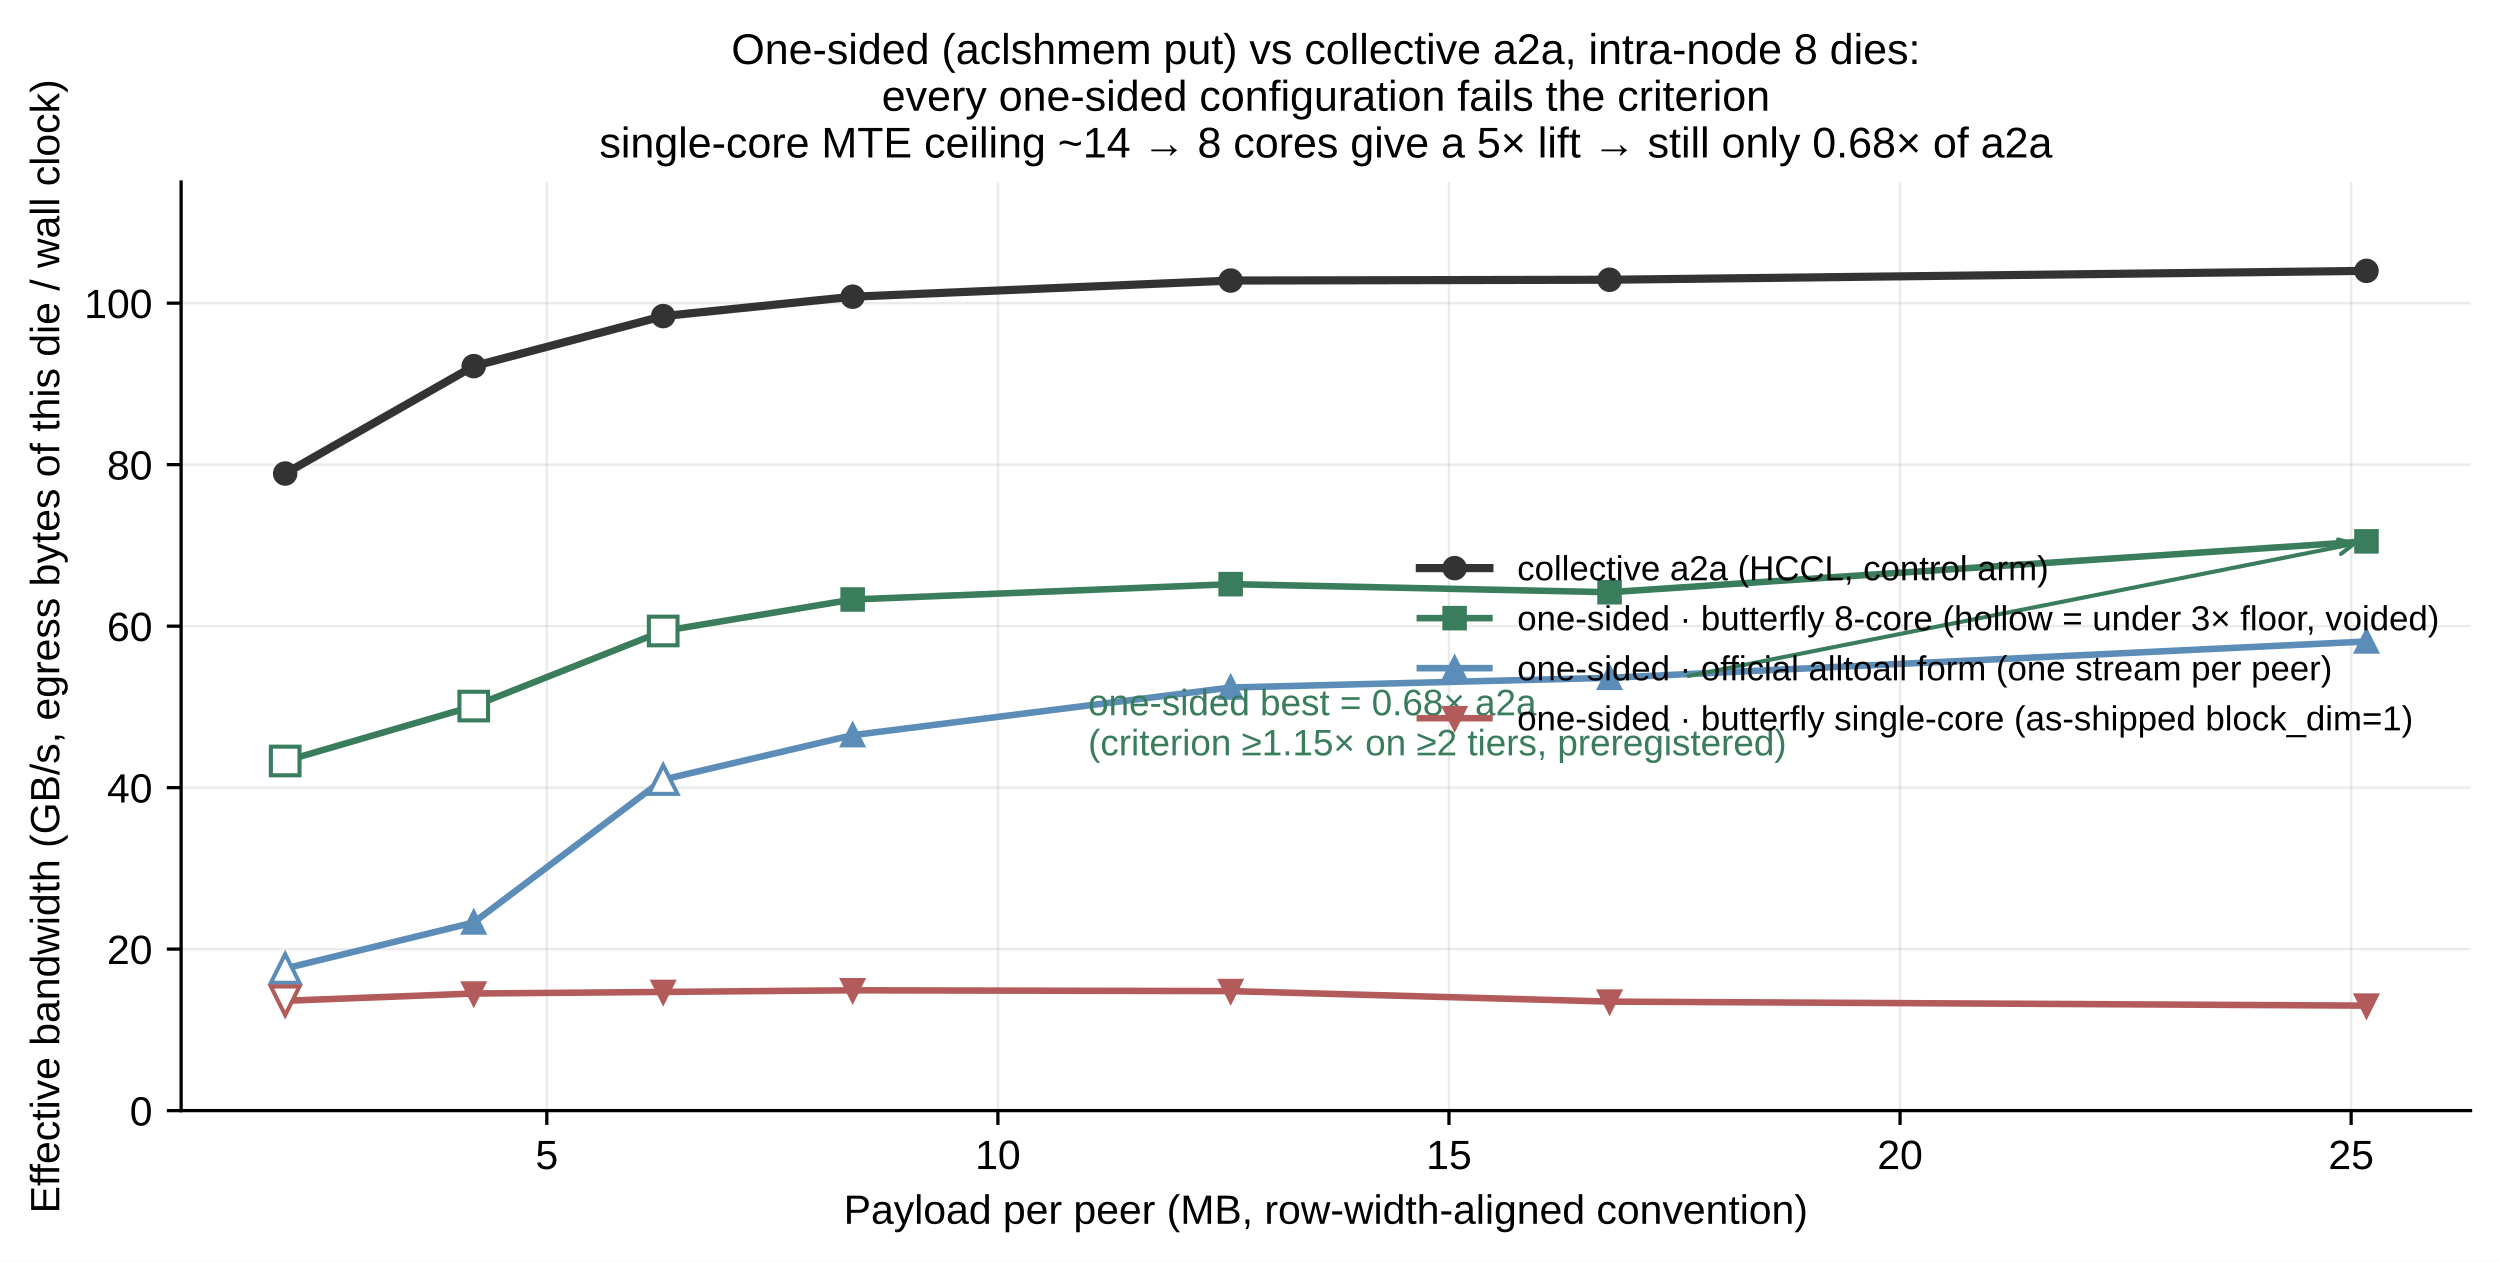
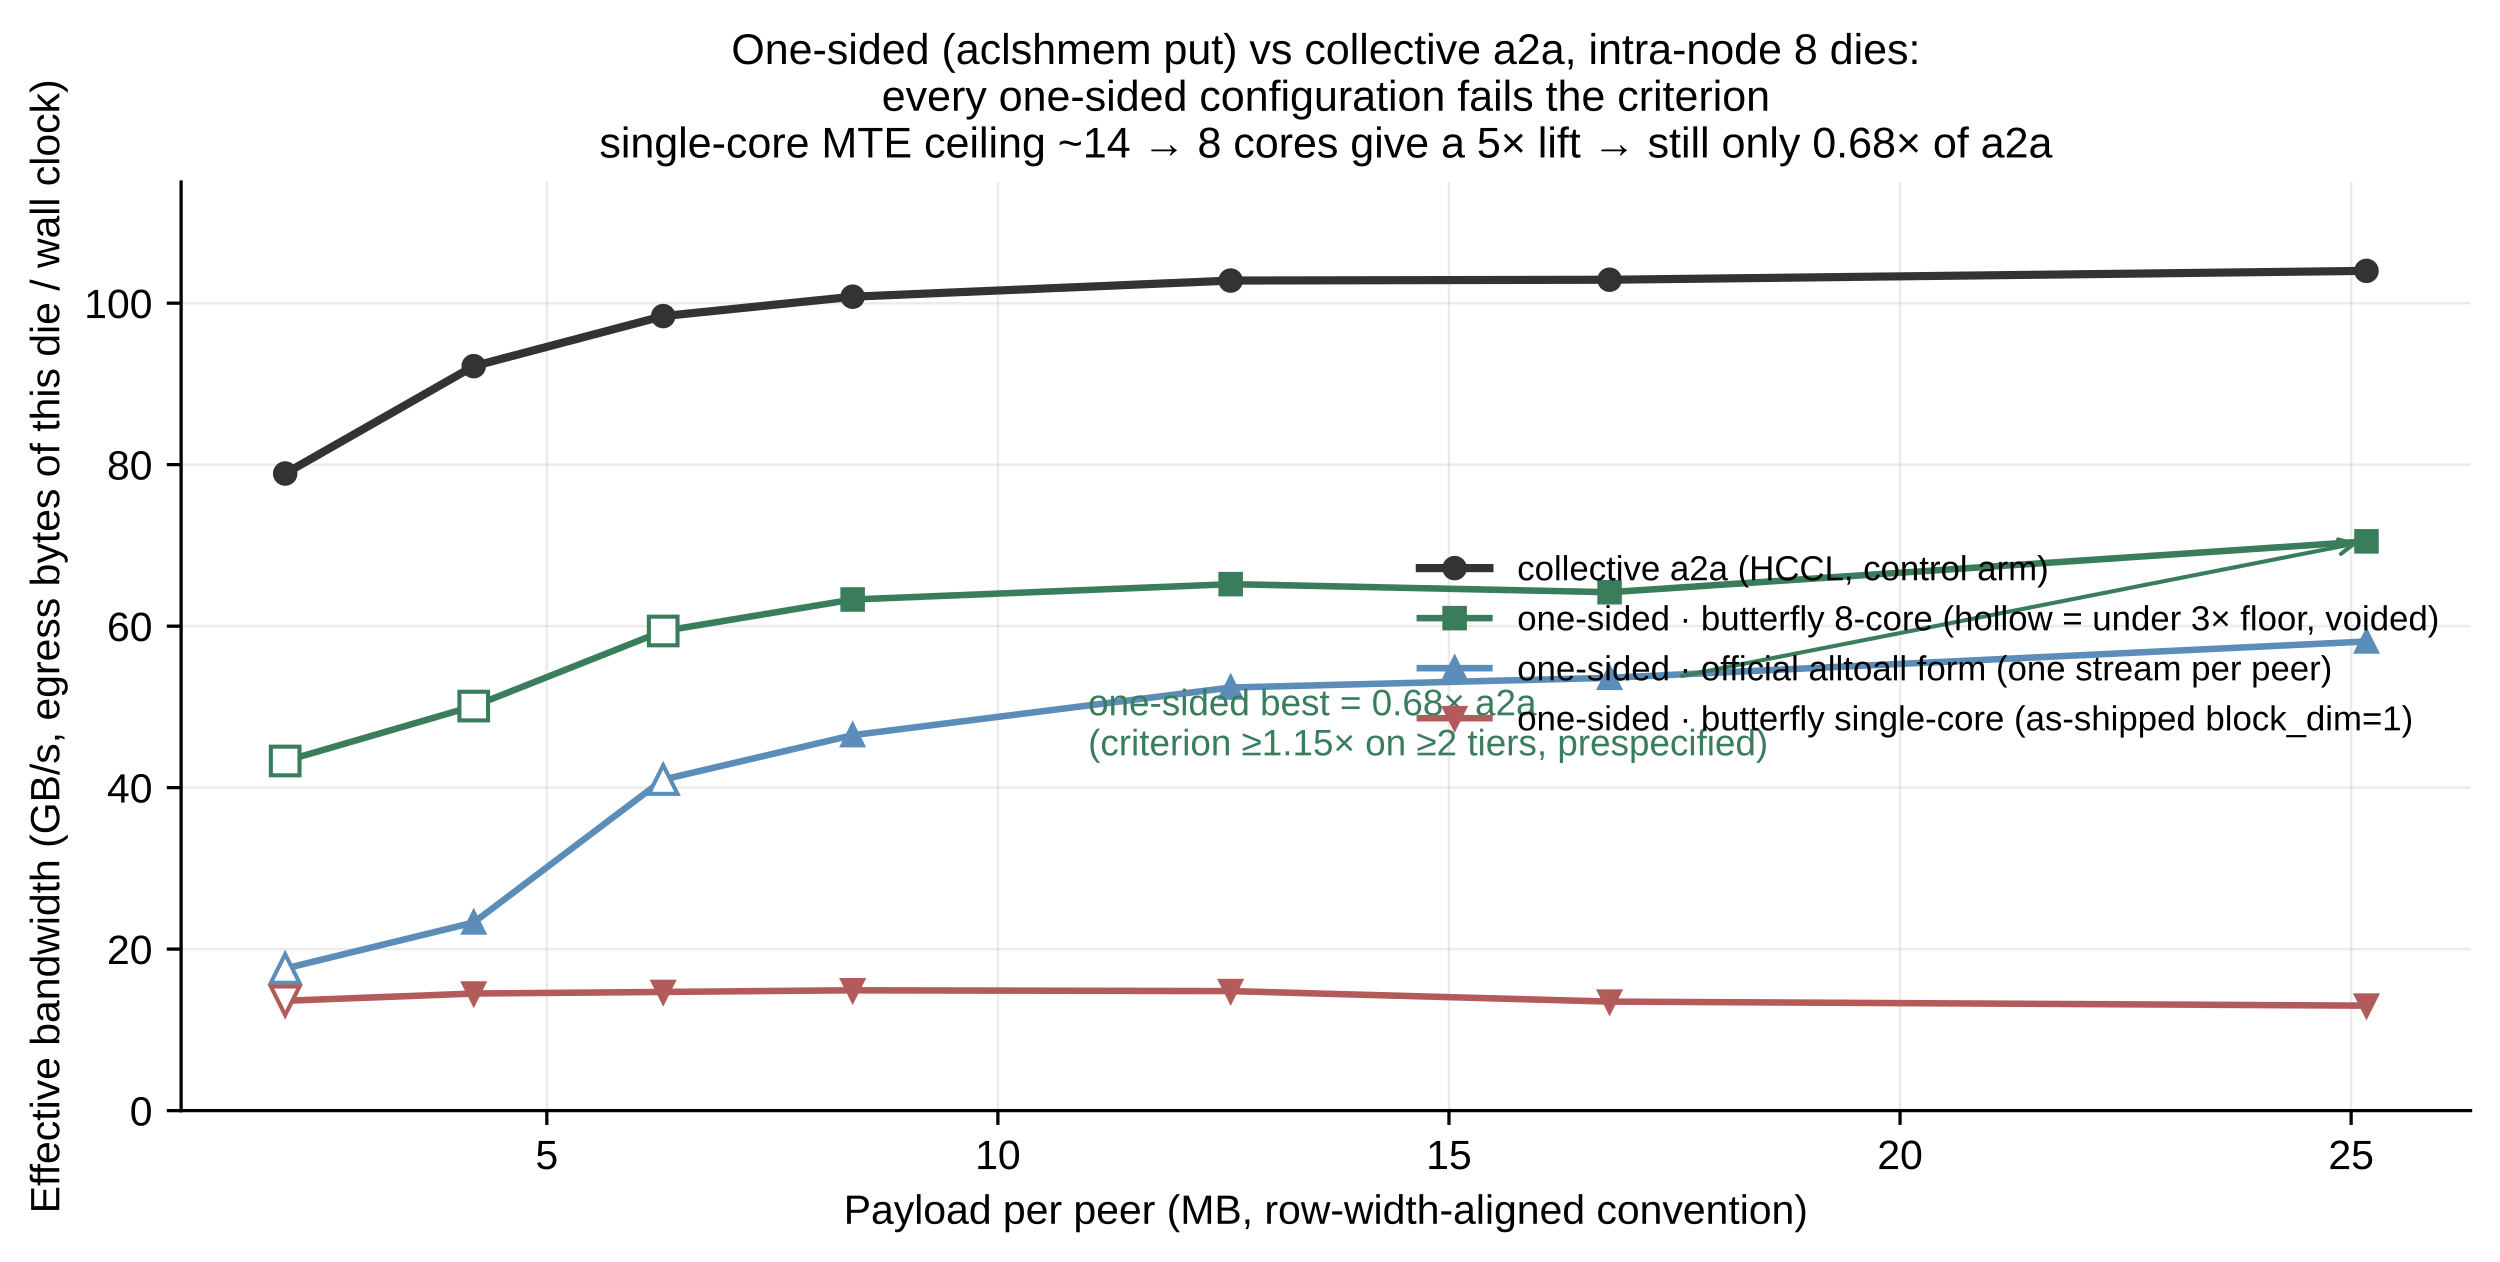
<svg xmlns="http://www.w3.org/2000/svg" xmlns:xlink="http://www.w3.org/1999/xlink" width="611.045pt" height="308.422pt" viewBox="0 0 611.045 308.422" version="1.1">
  <defs>
    <style type="text/css">*{stroke-linejoin: round; stroke-linecap: butt}</style>
  </defs>
  <g id="figure_1">
    <g id="patch_1">
      <path d="M 0 308.422  L 611.045 308.422  L 611.045 0  L 0 0  z " style="fill: #ffffff" />
    </g>
    <g id="axes_1">
      <g id="patch_2">
        <path d="M 44.268 271.452  L 603.845 271.452  L 603.845 44.494  L 44.268 44.494  z " style="fill: #ffffff" />
      </g>
      <g id="matplotlib.axis_1">
        <g id="xtick_1">
          <g id="line2d_1">
            <path d="M 133.65 271.452  L 133.65 44.494  " clip-path="url(#p58b31343ca)" style="fill: none; stroke: #b0b0b0; stroke-opacity: 0.25; stroke-width: 0.6; stroke-linecap: square" />
          </g>
          <g id="line2d_2">
            <defs>
              <path id="m270d592baf" d="M 0 0  L 0 3.5  " style="stroke: #000000; stroke-width: 0.8" />
            </defs>
            <g>
              <use xlink:href="#m270d592baf" x="133.65" y="271.452" style="stroke: #000000; stroke-width: 0.8" />
            </g>
          </g>
          <g id="text_1">
            <text style="font-size: 10px; font-family: 'Helvetica Neue', 'Arial', 'Liberation Sans', 'DejaVu Sans', sans-serif; text-anchor: middle" x="133.65" y="285.732" transform="rotate(-0 133.6498 285.7322)">5</text>
          </g>
        </g>
        <g id="xtick_2">
          <g id="line2d_3">
            <path d="M 243.903 271.452  L 243.903 44.494  " clip-path="url(#p58b31343ca)" style="fill: none; stroke: #b0b0b0; stroke-opacity: 0.25; stroke-width: 0.6; stroke-linecap: square" />
          </g>
          <g id="line2d_4">
            <g>
              <use xlink:href="#m270d592baf" x="243.903" y="271.452" style="stroke: #000000; stroke-width: 0.8" />
            </g>
          </g>
          <g id="text_2">
            <text style="font-size: 10px; font-family: 'Helvetica Neue', 'Arial', 'Liberation Sans', 'DejaVu Sans', sans-serif; text-anchor: middle" x="243.903" y="285.732" transform="rotate(-0 243.9027 285.7322)">10</text>
          </g>
        </g>
        <g id="xtick_3">
          <g id="line2d_5">
            <path d="M 354.156 271.452  L 354.156 44.494  " clip-path="url(#p58b31343ca)" style="fill: none; stroke: #b0b0b0; stroke-opacity: 0.25; stroke-width: 0.6; stroke-linecap: square" />
          </g>
          <g id="line2d_6">
            <g>
              <use xlink:href="#m270d592baf" x="354.156" y="271.452" style="stroke: #000000; stroke-width: 0.8" />
            </g>
          </g>
          <g id="text_3">
            <text style="font-size: 10px; font-family: 'Helvetica Neue', 'Arial', 'Liberation Sans', 'DejaVu Sans', sans-serif; text-anchor: middle" x="354.156" y="285.732" transform="rotate(-0 354.1556 285.7322)">15</text>
          </g>
        </g>
        <g id="xtick_4">
          <g id="line2d_7">
            <path d="M 464.408 271.452  L 464.408 44.494  " clip-path="url(#p58b31343ca)" style="fill: none; stroke: #b0b0b0; stroke-opacity: 0.25; stroke-width: 0.6; stroke-linecap: square" />
          </g>
          <g id="line2d_8">
            <g>
              <use xlink:href="#m270d592baf" x="464.408" y="271.452" style="stroke: #000000; stroke-width: 0.8" />
            </g>
          </g>
          <g id="text_4">
            <text style="font-size: 10px; font-family: 'Helvetica Neue', 'Arial', 'Liberation Sans', 'DejaVu Sans', sans-serif; text-anchor: middle" x="464.408" y="285.732" transform="rotate(-0 464.4084 285.7322)">20</text>
          </g>
        </g>
        <g id="xtick_5">
          <g id="line2d_9">
            <path d="M 574.661 271.452  L 574.661 44.494  " clip-path="url(#p58b31343ca)" style="fill: none; stroke: #b0b0b0; stroke-opacity: 0.25; stroke-width: 0.6; stroke-linecap: square" />
          </g>
          <g id="line2d_10">
            <g>
              <use xlink:href="#m270d592baf" x="574.661" y="271.452" style="stroke: #000000; stroke-width: 0.8" />
            </g>
          </g>
          <g id="text_5">
            <text style="font-size: 10px; font-family: 'Helvetica Neue', 'Arial', 'Liberation Sans', 'DejaVu Sans', sans-serif; text-anchor: middle" x="574.661" y="285.732" transform="rotate(-0 574.6613 285.7322)">25</text>
          </g>
        </g>
        <g id="text_6">
          <text style="font-size: 10px; font-family: 'Helvetica Neue', 'Arial', 'Liberation Sans', 'DejaVu Sans', sans-serif; text-anchor: middle" x="324.057" y="299.117" transform="rotate(-0 324.0565 299.117)">Payload per peer (MB, row-width-aligned convention)</text>
        </g>
      </g>
      <g id="matplotlib.axis_2">
        <g id="ytick_1">
          <g id="line2d_11">
            <path d="M 44.268 271.452  L 603.845 271.452  " clip-path="url(#p58b31343ca)" style="fill: none; stroke: #b0b0b0; stroke-opacity: 0.25; stroke-width: 0.6; stroke-linecap: square" />
          </g>
          <g id="line2d_12">
            <defs>
              <path id="ma055635f5c" d="M 0 0  L -3.5 0  " style="stroke: #000000; stroke-width: 0.8" />
            </defs>
            <g>
              <use xlink:href="#ma055635f5c" x="44.268" y="271.452" style="stroke: #000000; stroke-width: 0.8" />
            </g>
          </g>
          <g id="text_7">
            <text style="font-size: 10px; font-family: 'Helvetica Neue', 'Arial', 'Liberation Sans', 'DejaVu Sans', sans-serif; text-anchor: end" x="37.268" y="275.092" transform="rotate(-0 37.26777 275.0921)">0</text>
          </g>
        </g>
        <g id="ytick_2">
          <g id="line2d_13">
            <path d="M 44.268 231.981  L 603.845 231.981  " clip-path="url(#p58b31343ca)" style="fill: none; stroke: #b0b0b0; stroke-opacity: 0.25; stroke-width: 0.6; stroke-linecap: square" />
          </g>
          <g id="line2d_14">
            <g>
              <use xlink:href="#ma055635f5c" x="44.268" y="231.981" style="stroke: #000000; stroke-width: 0.8" />
            </g>
          </g>
          <g id="text_8">
            <text style="font-size: 10px; font-family: 'Helvetica Neue', 'Arial', 'Liberation Sans', 'DejaVu Sans', sans-serif; text-anchor: end" x="37.268" y="235.621" transform="rotate(-0 37.26777 235.6211)">20</text>
          </g>
        </g>
        <g id="ytick_3">
          <g id="line2d_15">
            <path d="M 44.268 192.51  L 603.845 192.51  " clip-path="url(#p58b31343ca)" style="fill: none; stroke: #b0b0b0; stroke-opacity: 0.25; stroke-width: 0.6; stroke-linecap: square" />
          </g>
          <g id="line2d_16">
            <g>
              <use xlink:href="#ma055635f5c" x="44.268" y="192.51" style="stroke: #000000; stroke-width: 0.8" />
            </g>
          </g>
          <g id="text_9">
            <text style="font-size: 10px; font-family: 'Helvetica Neue', 'Arial', 'Liberation Sans', 'DejaVu Sans', sans-serif; text-anchor: end" x="37.268" y="196.15" transform="rotate(-0 37.26777 196.15)">40</text>
          </g>
        </g>
        <g id="ytick_4">
          <g id="line2d_17">
            <path d="M 44.268 153.039  L 603.845 153.039  " clip-path="url(#p58b31343ca)" style="fill: none; stroke: #b0b0b0; stroke-opacity: 0.25; stroke-width: 0.6; stroke-linecap: square" />
          </g>
          <g id="line2d_18">
            <g>
              <use xlink:href="#ma055635f5c" x="44.268" y="153.039" style="stroke: #000000; stroke-width: 0.8" />
            </g>
          </g>
          <g id="text_10">
            <text style="font-size: 10px; font-family: 'Helvetica Neue', 'Arial', 'Liberation Sans', 'DejaVu Sans', sans-serif; text-anchor: end" x="37.268" y="156.679" transform="rotate(-0 37.26777 156.679)">60</text>
          </g>
        </g>
        <g id="ytick_5">
          <g id="line2d_19">
            <path d="M 44.268 113.568  L 603.845 113.568  " clip-path="url(#p58b31343ca)" style="fill: none; stroke: #b0b0b0; stroke-opacity: 0.25; stroke-width: 0.6; stroke-linecap: square" />
          </g>
          <g id="line2d_20">
            <g>
              <use xlink:href="#ma055635f5c" x="44.268" y="113.568" style="stroke: #000000; stroke-width: 0.8" />
            </g>
          </g>
          <g id="text_11">
            <text style="font-size: 10px; font-family: 'Helvetica Neue', 'Arial', 'Liberation Sans', 'DejaVu Sans', sans-serif; text-anchor: end" x="37.268" y="117.208" transform="rotate(-0 37.26777 117.208)">80</text>
          </g>
        </g>
        <g id="ytick_6">
          <g id="line2d_21">
            <path d="M 44.268 74.097  L 603.845 74.097  " clip-path="url(#p58b31343ca)" style="fill: none; stroke: #b0b0b0; stroke-opacity: 0.25; stroke-width: 0.6; stroke-linecap: square" />
          </g>
          <g id="line2d_22">
            <g>
              <use xlink:href="#ma055635f5c" x="44.268" y="74.097" style="stroke: #000000; stroke-width: 0.8" />
            </g>
          </g>
          <g id="text_12">
            <text style="font-size: 10px; font-family: 'Helvetica Neue', 'Arial', 'Liberation Sans', 'DejaVu Sans', sans-serif; text-anchor: end" x="37.268" y="77.737" transform="rotate(-0 37.26777 77.73699)">100</text>
          </g>
        </g>
        <g id="text_13">
          <text style="font-size: 10px; font-family: 'Helvetica Neue', 'Arial', 'Liberation Sans', 'DejaVu Sans', sans-serif; text-anchor: middle" x="14.48" y="157.973" transform="rotate(-90 14.48027 157.9728)">Effective bandwidth (GB/s, egress bytes of this die / wall clock)</text>
        </g>
      </g>
      <g id="line2d_23">
        <path d="M 69.703 115.739  L 115.789 89.491  L 162.095 77.255  L 208.401 72.518  L 300.793 68.571  L 393.406 68.374  L 578.41 66.203  " clip-path="url(#p58b31343ca)" style="fill: none; stroke: #333333; stroke-width: 2; stroke-linecap: square" />
        <defs>
          <path id="m3f298ff2e8" d="M 0 2.5  C 0.663 2.5 1.299 2.237 1.768 1.768  C 2.237 1.299 2.5 0.663 2.5 0  C 2.5 -0.663 2.237 -1.299 1.768 -1.768  C 1.299 -2.237 0.663 -2.5 0 -2.5  C -0.663 -2.5 -1.299 -2.237 -1.768 -1.768  C -2.237 -1.299 -2.5 -0.663 -2.5 0  C -2.5 0.663 -2.237 1.299 -1.768 1.768  C -1.299 2.237 -0.663 2.5 0 2.5  z " style="stroke: #333333" />
        </defs>
        <g clip-path="url(#p58b31343ca)">
          <use xlink:href="#m3f298ff2e8" x="69.703" y="115.739" style="fill: #333333; stroke: #333333" />
          <use xlink:href="#m3f298ff2e8" x="115.789" y="89.491" style="fill: #333333; stroke: #333333" />
          <use xlink:href="#m3f298ff2e8" x="162.095" y="77.255" style="fill: #333333; stroke: #333333" />
          <use xlink:href="#m3f298ff2e8" x="208.401" y="72.518" style="fill: #333333; stroke: #333333" />
          <use xlink:href="#m3f298ff2e8" x="300.793" y="68.571" style="fill: #333333; stroke: #333333" />
          <use xlink:href="#m3f298ff2e8" x="393.406" y="68.374" style="fill: #333333; stroke: #333333" />
          <use xlink:href="#m3f298ff2e8" x="578.41" y="66.203" style="fill: #333333; stroke: #333333" />
        </g>
      </g>
      <g id="line2d_24">
        <path d="M 69.703 185.997  L 115.789 172.577  L 162.095 154.223  L 208.401 146.526  L 300.793 142.776  L 393.406 144.75  L 578.41 132.317  " clip-path="url(#p58b31343ca)" style="fill: none; stroke: #3a7d5c; stroke-width: 1.6; stroke-linecap: square" />
        <defs>
          <path id="md719a892d6" d="M -2.5 2.5  L 2.5 2.5  L 2.5 -2.5  L -2.5 -2.5  z " style="stroke: #3a7d5c; stroke-linejoin: miter" />
        </defs>
        <g clip-path="url(#p58b31343ca)">
          <use xlink:href="#md719a892d6" x="69.703" y="185.997" style="fill: #3a7d5c; stroke: #3a7d5c; stroke-linejoin: miter" />
          <use xlink:href="#md719a892d6" x="115.789" y="172.577" style="fill: #3a7d5c; stroke: #3a7d5c; stroke-linejoin: miter" />
          <use xlink:href="#md719a892d6" x="162.095" y="154.223" style="fill: #3a7d5c; stroke: #3a7d5c; stroke-linejoin: miter" />
          <use xlink:href="#md719a892d6" x="208.401" y="146.526" style="fill: #3a7d5c; stroke: #3a7d5c; stroke-linejoin: miter" />
          <use xlink:href="#md719a892d6" x="300.793" y="142.776" style="fill: #3a7d5c; stroke: #3a7d5c; stroke-linejoin: miter" />
          <use xlink:href="#md719a892d6" x="393.406" y="144.75" style="fill: #3a7d5c; stroke: #3a7d5c; stroke-linejoin: miter" />
          <use xlink:href="#md719a892d6" x="578.41" y="132.317" style="fill: #3a7d5c; stroke: #3a7d5c; stroke-linejoin: miter" />
        </g>
      </g>
      <g id="line2d_25">
        <path d="M 69.703 236.717  L 115.789 225.468  L 162.095 190.536  L 208.401 179.682  L 300.793 168.038  L 393.406 165.67  L 578.41 156.789  " clip-path="url(#p58b31343ca)" style="fill: none; stroke: #5b8db8; stroke-width: 1.6; stroke-linecap: square" />
        <defs>
          <path id="m6804a62338" d="M 0 -2.5  L -2.5 2.5  L 2.5 2.5  z " style="stroke: #5b8db8; stroke-linejoin: miter" />
        </defs>
        <g clip-path="url(#p58b31343ca)">
          <use xlink:href="#m6804a62338" x="69.703" y="236.717" style="fill: #5b8db8; stroke: #5b8db8; stroke-linejoin: miter" />
          <use xlink:href="#m6804a62338" x="115.789" y="225.468" style="fill: #5b8db8; stroke: #5b8db8; stroke-linejoin: miter" />
          <use xlink:href="#m6804a62338" x="162.095" y="190.536" style="fill: #5b8db8; stroke: #5b8db8; stroke-linejoin: miter" />
          <use xlink:href="#m6804a62338" x="208.401" y="179.682" style="fill: #5b8db8; stroke: #5b8db8; stroke-linejoin: miter" />
          <use xlink:href="#m6804a62338" x="300.793" y="168.038" style="fill: #5b8db8; stroke: #5b8db8; stroke-linejoin: miter" />
          <use xlink:href="#m6804a62338" x="393.406" y="165.67" style="fill: #5b8db8; stroke: #5b8db8; stroke-linejoin: miter" />
          <use xlink:href="#m6804a62338" x="578.41" y="156.789" style="fill: #5b8db8; stroke: #5b8db8; stroke-linejoin: miter" />
        </g>
      </g>
      <g id="line2d_26">
        <path d="M 69.703 244.612  L 115.789 242.835  L 162.095 242.441  L 208.401 242.046  L 300.793 242.243  L 393.406 244.809  L 578.41 245.796  " clip-path="url(#p58b31343ca)" style="fill: none; stroke: #b35a5a; stroke-width: 1.6; stroke-linecap: square" />
        <defs>
          <path id="m23640c35e2" d="M -0 2.5  L 2.5 -2.5  L -2.5 -2.5  z " style="stroke: #b35a5a; stroke-linejoin: miter" />
        </defs>
        <g clip-path="url(#p58b31343ca)">
          <use xlink:href="#m23640c35e2" x="69.703" y="244.612" style="fill: #b35a5a; stroke: #b35a5a; stroke-linejoin: miter" />
          <use xlink:href="#m23640c35e2" x="115.789" y="242.835" style="fill: #b35a5a; stroke: #b35a5a; stroke-linejoin: miter" />
          <use xlink:href="#m23640c35e2" x="162.095" y="242.441" style="fill: #b35a5a; stroke: #b35a5a; stroke-linejoin: miter" />
          <use xlink:href="#m23640c35e2" x="208.401" y="242.046" style="fill: #b35a5a; stroke: #b35a5a; stroke-linejoin: miter" />
          <use xlink:href="#m23640c35e2" x="300.793" y="242.243" style="fill: #b35a5a; stroke: #b35a5a; stroke-linejoin: miter" />
          <use xlink:href="#m23640c35e2" x="393.406" y="244.809" style="fill: #b35a5a; stroke: #b35a5a; stroke-linejoin: miter" />
          <use xlink:href="#m23640c35e2" x="578.41" y="245.796" style="fill: #b35a5a; stroke: #b35a5a; stroke-linejoin: miter" />
        </g>
      </g>
      <g id="patch_3">
        <path d="M 44.268 271.452  L 44.268 44.494  " style="fill: none; stroke: #000000; stroke-width: 0.8; stroke-linejoin: miter; stroke-linecap: square" />
      </g>
      <g id="patch_4">
        <path d="M 44.268 271.452  L 603.845 271.452  " style="fill: none; stroke: #000000; stroke-width: 0.8; stroke-linejoin: miter; stroke-linecap: square" />
      </g>
      <g id="line2d_27">
        <defs>
          <path id="mcc55ac3d6e" d="M -3.5 3.5  L 3.5 3.5  L 3.5 -3.5  L -3.5 -3.5  z " style="stroke: #3a7d5c; stroke-linejoin: miter" />
        </defs>
        <g clip-path="url(#p58b31343ca)">
          <use xlink:href="#mcc55ac3d6e" x="69.703" y="185.997" style="fill: #ffffff; stroke: #3a7d5c; stroke-linejoin: miter" />
          <use xlink:href="#mcc55ac3d6e" x="115.789" y="172.577" style="fill: #ffffff; stroke: #3a7d5c; stroke-linejoin: miter" />
          <use xlink:href="#mcc55ac3d6e" x="162.095" y="154.223" style="fill: #ffffff; stroke: #3a7d5c; stroke-linejoin: miter" />
        </g>
      </g>
      <g id="line2d_28">
        <defs>
          <path id="mb26cc10e95" d="M 0 -3.5  L -3.5 3.5  L 3.5 3.5  z " style="stroke: #5b8db8; stroke-linejoin: miter" />
        </defs>
        <g clip-path="url(#p58b31343ca)">
          <use xlink:href="#mb26cc10e95" x="69.703" y="236.717" style="fill: #ffffff; stroke: #5b8db8; stroke-linejoin: miter" />
          <use xlink:href="#mb26cc10e95" x="162.095" y="190.536" style="fill: #ffffff; stroke: #5b8db8; stroke-linejoin: miter" />
        </g>
      </g>
      <g id="line2d_29">
        <defs>
          <path id="m70b667f681" d="M -0 3.5  L 3.5 -3.5  L -3.5 -3.5  z " style="stroke: #b35a5a; stroke-linejoin: miter" />
        </defs>
        <g clip-path="url(#p58b31343ca)">
          <use xlink:href="#m70b667f681" x="69.703" y="244.612" style="fill: #ffffff; stroke: #b35a5a; stroke-linejoin: miter" />
        </g>
      </g>
      <g id="patch_5">
-         <path d="M 412.698 165.204  Q 494.574 148.955 575.354 132.923  " style="fill: none; stroke: #3a7d5c; stroke-linecap: round" />
-         <path d="M 571.472 131.858  L 575.354 132.923  L 572.173 135.39  " style="fill: none; stroke: #3a7d5c; stroke-linecap: round" />
+         <path d="M 411.036 165.208  Q 493.741 148.955 575.349 132.918  " style="fill: none; stroke: #3a7d5c; stroke-linecap: round" />
+         <path d="M 571.469 131.846  L 575.349 132.918  L 572.164 135.379  " style="fill: none; stroke: #3a7d5c; stroke-linecap: round" />
      </g>
      <g id="text_14">
        <text style="font-size: 9px; font-family: 'Helvetica Neue', 'Arial', 'Liberation Sans', 'DejaVu Sans', sans-serif; fill: #3a7d5c" transform="translate(265.9533 174.8203)">one-sided best = 0.68× a2a</text>
-         <text style="font-size: 9px; font-family: 'Helvetica Neue', 'Arial', 'Liberation Sans', 'DejaVu Sans', sans-serif; fill: #3a7d5c" transform="translate(265.9533 184.6157)">(criterion ≥1.15× on ≥2 tiers, preregistered)</text>
+         <text style="font-size: 9px; font-family: 'Helvetica Neue', 'Arial', 'Liberation Sans', 'DejaVu Sans', sans-serif; fill: #3a7d5c" transform="translate(265.9533 184.6157)">(criterion ≥1.15× on ≥2 tiers, prespecified)</text>
      </g>
      <g id="text_15">
        <text style="font-size: 10.5px; font-family: 'Helvetica Neue', 'Arial', 'Liberation Sans', 'DejaVu Sans', sans-serif" transform="translate(178.748 15.63722)">One-sided (aclshmem put) vs collective a2a, intra-node 8 dies:</text>
        <text style="font-size: 10.5px; font-family: 'Helvetica Neue', 'Arial', 'Liberation Sans', 'DejaVu Sans', sans-serif" transform="translate(215.5062 27.0654)">every one-sided configuration fails the criterion</text>
        <text style="font-size: 10.5px; font-family: 'Helvetica Neue', 'Arial', 'Liberation Sans', 'DejaVu Sans', sans-serif" transform="translate(146.4982 38.49359)">single-core MTE ceiling ~14 → 8 cores give a 5× lift → still only 0.68× of a2a</text>
      </g>
      <g id="legend_1">
        <g id="line2d_30">
          <path d="M 347.036 138.857  L 355.536 138.857  L 364.036 138.857  " style="fill: none; stroke: #333333; stroke-width: 2; stroke-linecap: square" />
          <g>
            <use xlink:href="#m3f298ff2e8" x="355.536" y="138.857" style="fill: #333333; stroke: #333333" />
          </g>
        </g>
        <g id="text_16">
          <text style="font-size: 8.5px; font-family: 'Helvetica Neue', 'Arial', 'Liberation Sans', 'DejaVu Sans', sans-serif; text-anchor: start" x="370.836" y="141.832" transform="rotate(-0 370.8364 141.8316)">collective a2a (HCCL, control arm)</text>
        </g>
        <g id="line2d_31">
          <path d="M 347.036 151.084  L 355.536 151.084  L 364.036 151.084  " style="fill: none; stroke: #3a7d5c; stroke-width: 1.6; stroke-linecap: square" />
          <g>
            <use xlink:href="#md719a892d6" x="355.536" y="151.084" style="fill: #3a7d5c; stroke: #3a7d5c; stroke-linejoin: miter" />
          </g>
        </g>
        <g id="text_17">
          <text style="font-size: 8.5px; font-family: 'Helvetica Neue', 'Arial', 'Liberation Sans', 'DejaVu Sans', sans-serif; text-anchor: start" x="370.836" y="154.059" transform="rotate(-0 370.8364 154.0588)">one-sided · butterfly 8-core (hollow = under 3× floor, voided)</text>
        </g>
        <g id="line2d_32">
          <path d="M 347.036 163.311  L 355.536 163.311  L 364.036 163.311  " style="fill: none; stroke: #5b8db8; stroke-width: 1.6; stroke-linecap: square" />
          <g>
            <use xlink:href="#m6804a62338" x="355.536" y="163.311" style="fill: #5b8db8; stroke: #5b8db8; stroke-linejoin: miter" />
          </g>
        </g>
        <g id="text_18">
          <text style="font-size: 8.5px; font-family: 'Helvetica Neue', 'Arial', 'Liberation Sans', 'DejaVu Sans', sans-serif; text-anchor: start" x="370.836" y="166.286" transform="rotate(-0 370.8364 166.286)">one-sided · official alltoall form (one stream per peer)</text>
        </g>
        <g id="line2d_33">
          <path d="M 347.036 175.538  L 355.536 175.538  L 364.036 175.538  " style="fill: none; stroke: #b35a5a; stroke-width: 1.6; stroke-linecap: square" />
          <g>
            <use xlink:href="#m23640c35e2" x="355.536" y="175.538" style="fill: #b35a5a; stroke: #b35a5a; stroke-linejoin: miter" />
          </g>
        </g>
        <g id="text_19">
          <text style="font-size: 8.5px; font-family: 'Helvetica Neue', 'Arial', 'Liberation Sans', 'DejaVu Sans', sans-serif; text-anchor: start" x="370.836" y="178.513" transform="rotate(-0 370.8364 178.5132)">one-sided · butterfly single-core (as-shipped block_dim=1)</text>
        </g>
      </g>
    </g>
  </g>
  <defs>
    <clipPath id="p58b31343ca">
      <rect x="44.268" y="44.494" width="559.577" height="226.958" />
    </clipPath>
  </defs>
</svg>
